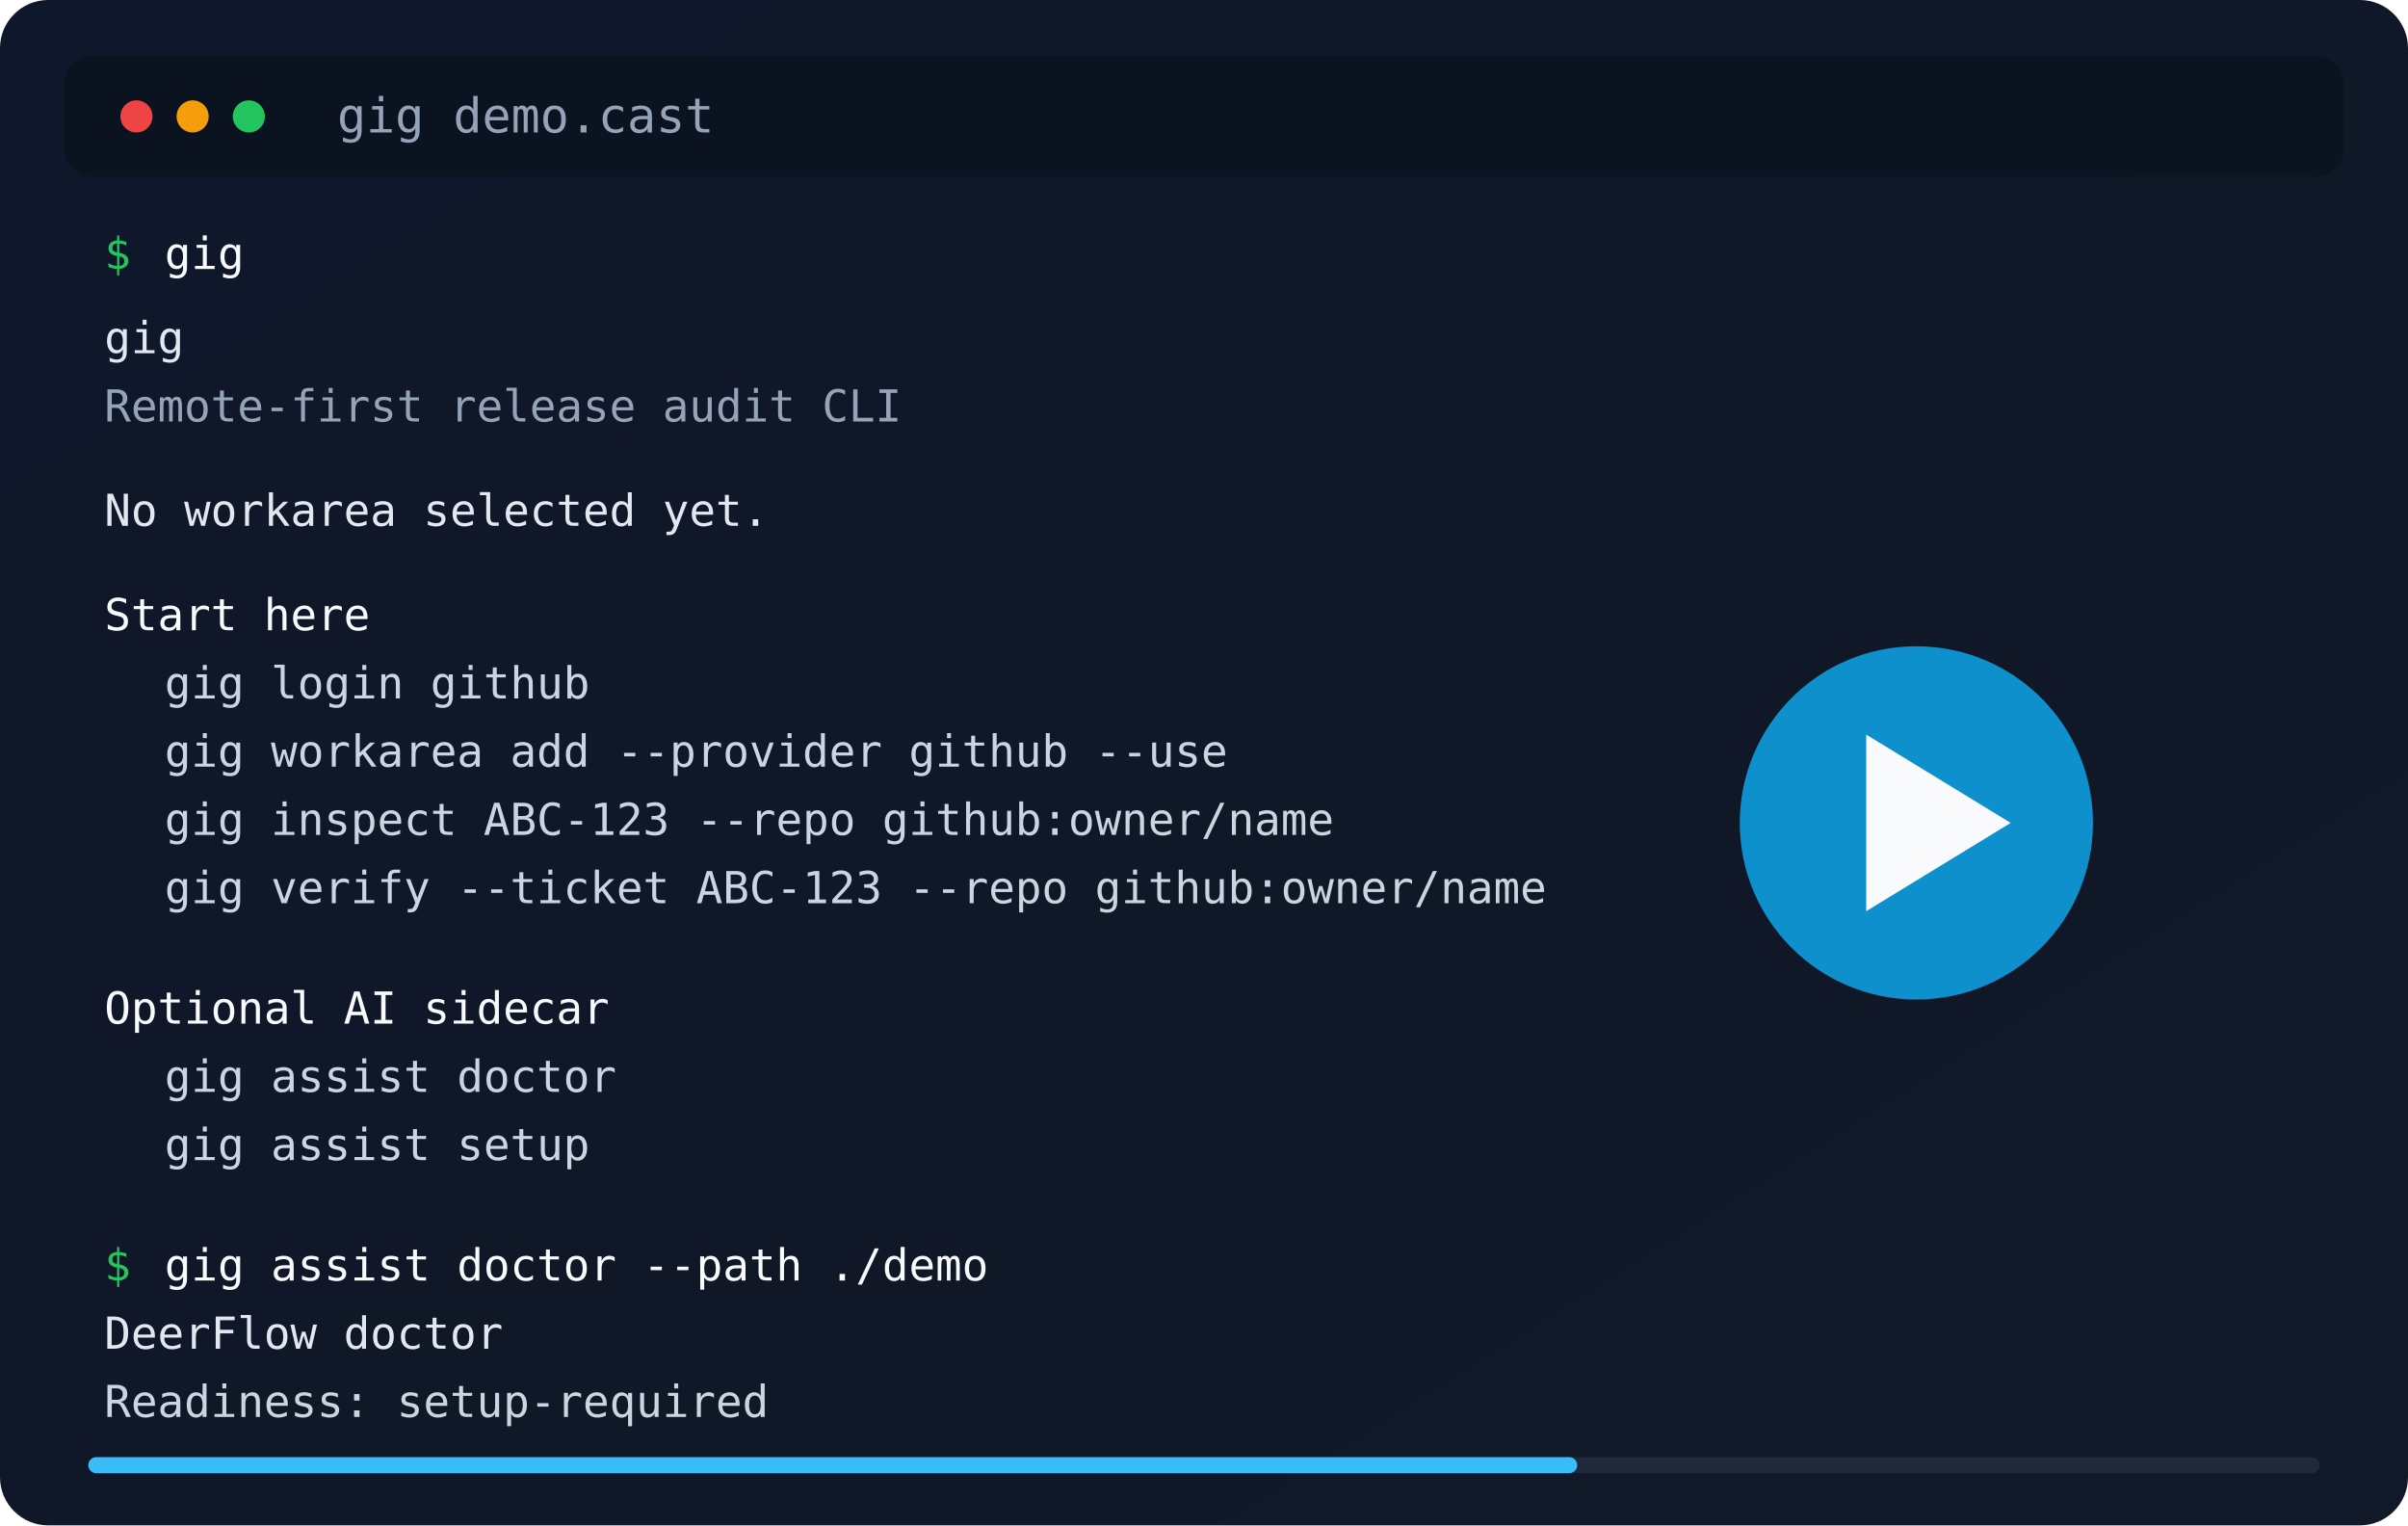
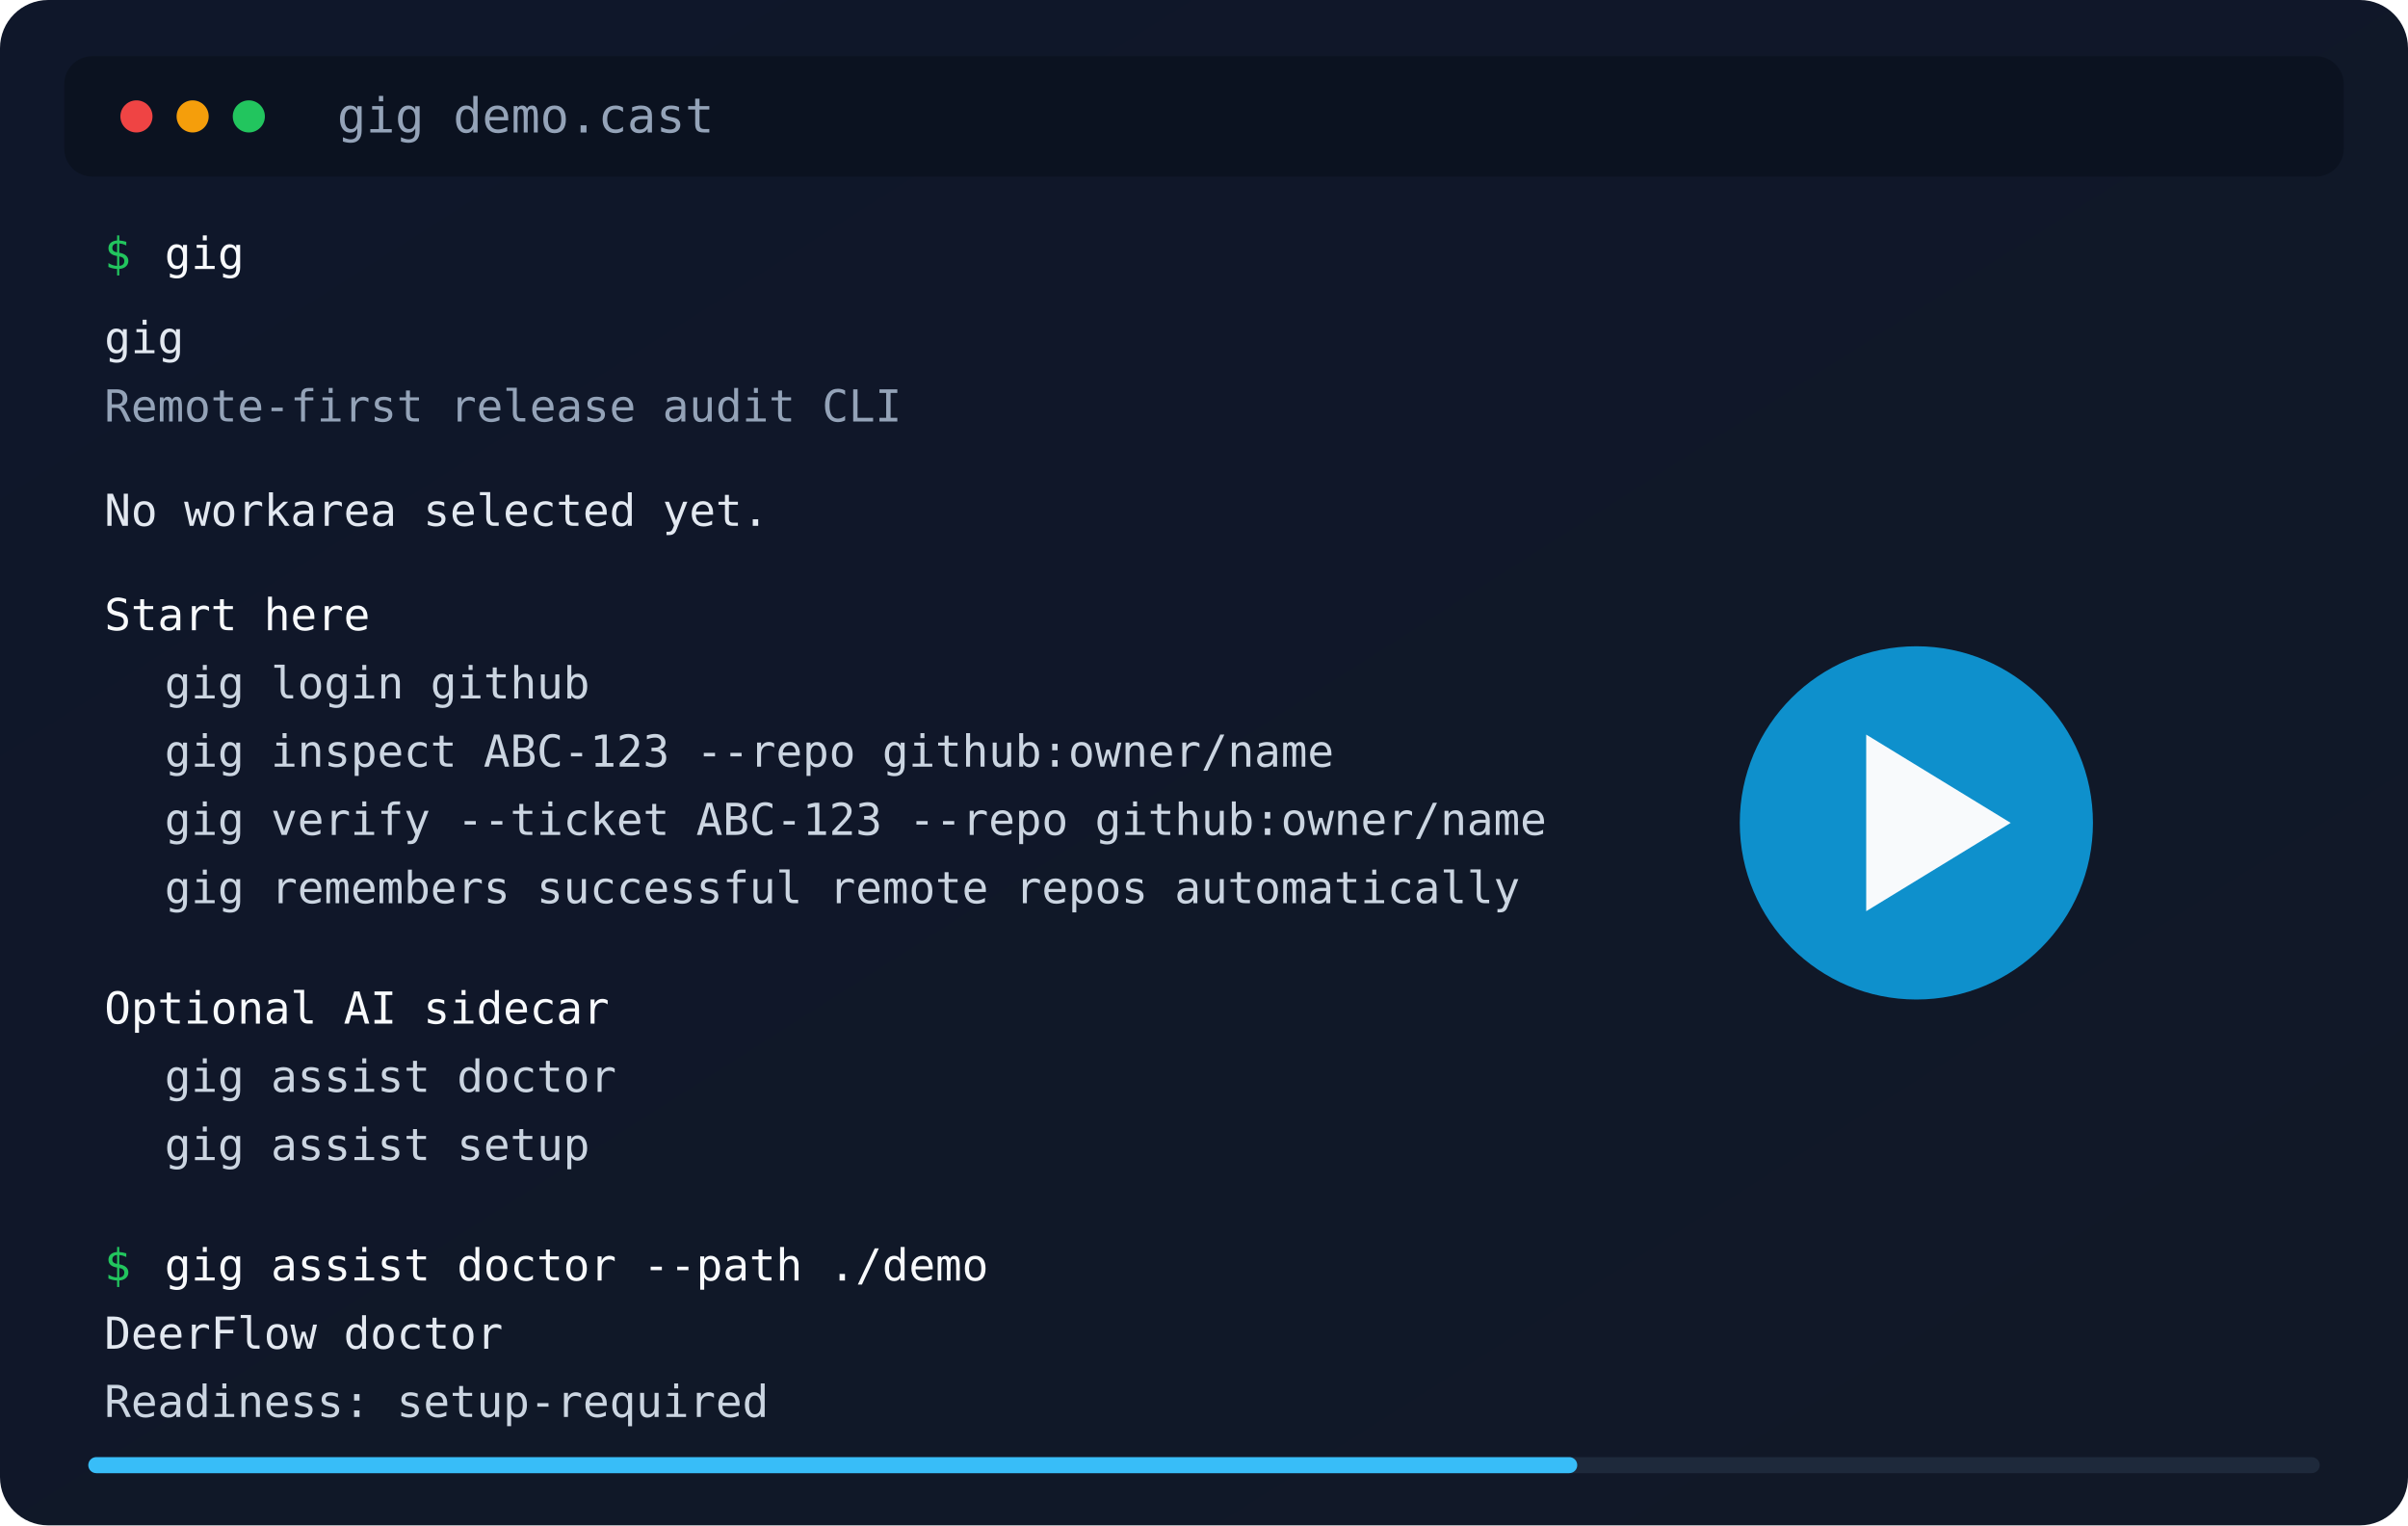
<svg xmlns="http://www.w3.org/2000/svg" width="1200" height="760" viewBox="0 0 1200 760" role="img" aria-labelledby="title desc">
  <defs>
    <linearGradient id="bg" x1="0" y1="0" x2="1" y2="1">
      <stop offset="0%" stop-color="#0f172a" />
      <stop offset="100%" stop-color="#111827" />
    </linearGradient>
  </defs>
  <rect width="1200" height="760" rx="24" fill="url(#bg)" />
  <rect x="32" y="28" width="1136" height="60" rx="14" fill="#0b1220" />
  <circle cx="68" cy="58" r="8" fill="#ef4444" />
  <circle cx="96" cy="58" r="8" fill="#f59e0b" />
  <circle cx="124" cy="58" r="8" fill="#22c55e" />
  <text x="168" y="66" fill="#94a3b8" font-family="Menlo, Monaco, Consolas, monospace" font-size="24">gig demo.cast</text>
  <g font-family="Menlo, Monaco, Consolas, monospace" font-size="22">
    <text x="52" y="134" fill="#22c55e">$</text>
    <text x="82" y="134" fill="#f8fafc">gig</text>
    <text x="52" y="176" fill="#e2e8f0">gig</text>
    <text x="52" y="210" fill="#94a3b8">Remote-first release audit CLI</text>
    <text x="52" y="262" fill="#e2e8f0">No workarea selected yet.</text>
    <text x="52" y="314" fill="#f8fafc">Start here</text>
    <text x="82" y="348" fill="#cbd5e1">gig login github</text>
-     <text x="82" y="382" fill="#cbd5e1">gig workarea add --provider github --use</text>
-     <text x="82" y="416" fill="#cbd5e1">gig inspect ABC-123 --repo github:owner/name</text>
-     <text x="82" y="450" fill="#cbd5e1">gig verify --ticket ABC-123 --repo github:owner/name</text>
+     <text x="82" y="382" fill="#cbd5e1">gig inspect ABC-123 --repo github:owner/name</text>
+     <text x="82" y="416" fill="#cbd5e1">gig verify --ticket ABC-123 --repo github:owner/name</text>
+     <text x="82" y="450" fill="#cbd5e1">gig remembers successful remote repos automatically</text>
    <text x="52" y="510" fill="#f8fafc">Optional AI sidecar</text>
    <text x="82" y="544" fill="#cbd5e1">gig assist doctor</text>
    <text x="82" y="578" fill="#cbd5e1">gig assist setup</text>
    <text x="52" y="638" fill="#22c55e">$</text>
    <text x="82" y="638" fill="#f8fafc">gig assist doctor --path ./demo</text>
    <text x="52" y="672" fill="#e2e8f0">DeerFlow doctor</text>
    <text x="52" y="706" fill="#cbd5e1">Readiness: setup-required</text>
  </g>
  <circle cx="955" cy="410" r="88" fill="#0ea5e9" opacity="0.85" />
  <polygon points="930,366 930,454 1002,410" fill="#f8fafc" />
  <rect x="44" y="726" width="1112" height="8" rx="4" fill="#1e293b" />
  <rect x="44" y="726" width="742" height="8" rx="4" fill="#38bdf8" />
</svg>
